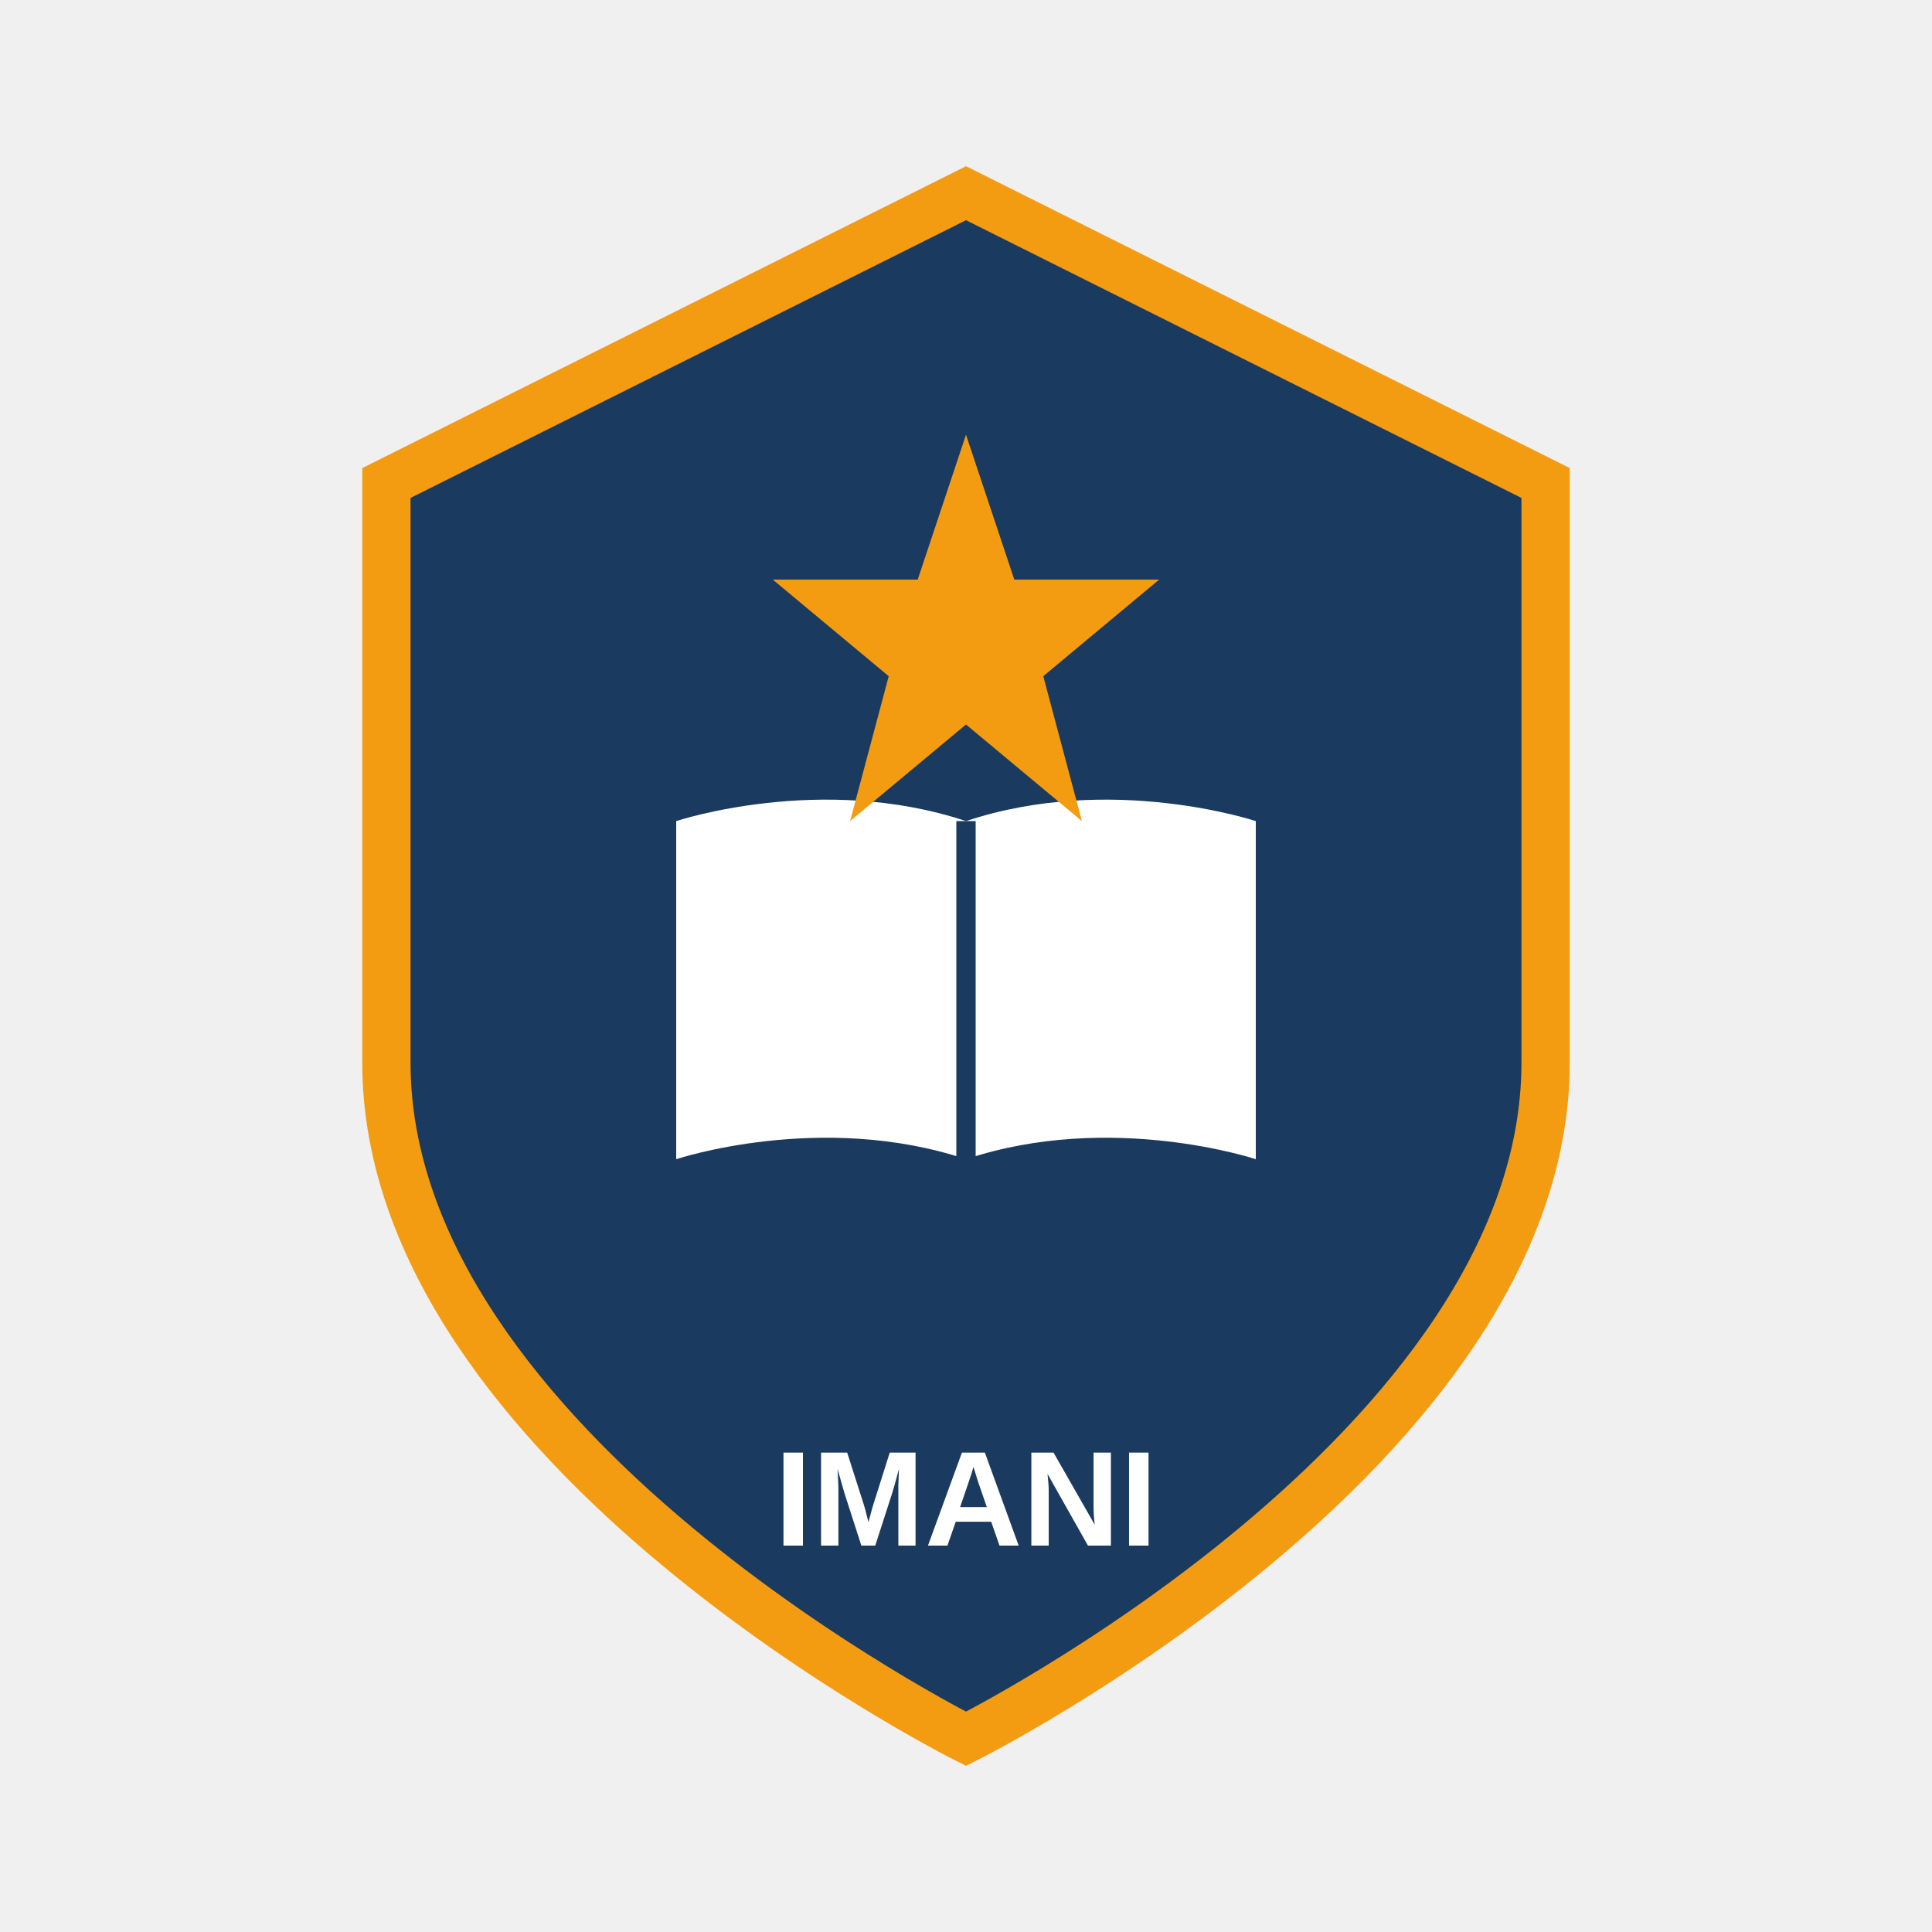
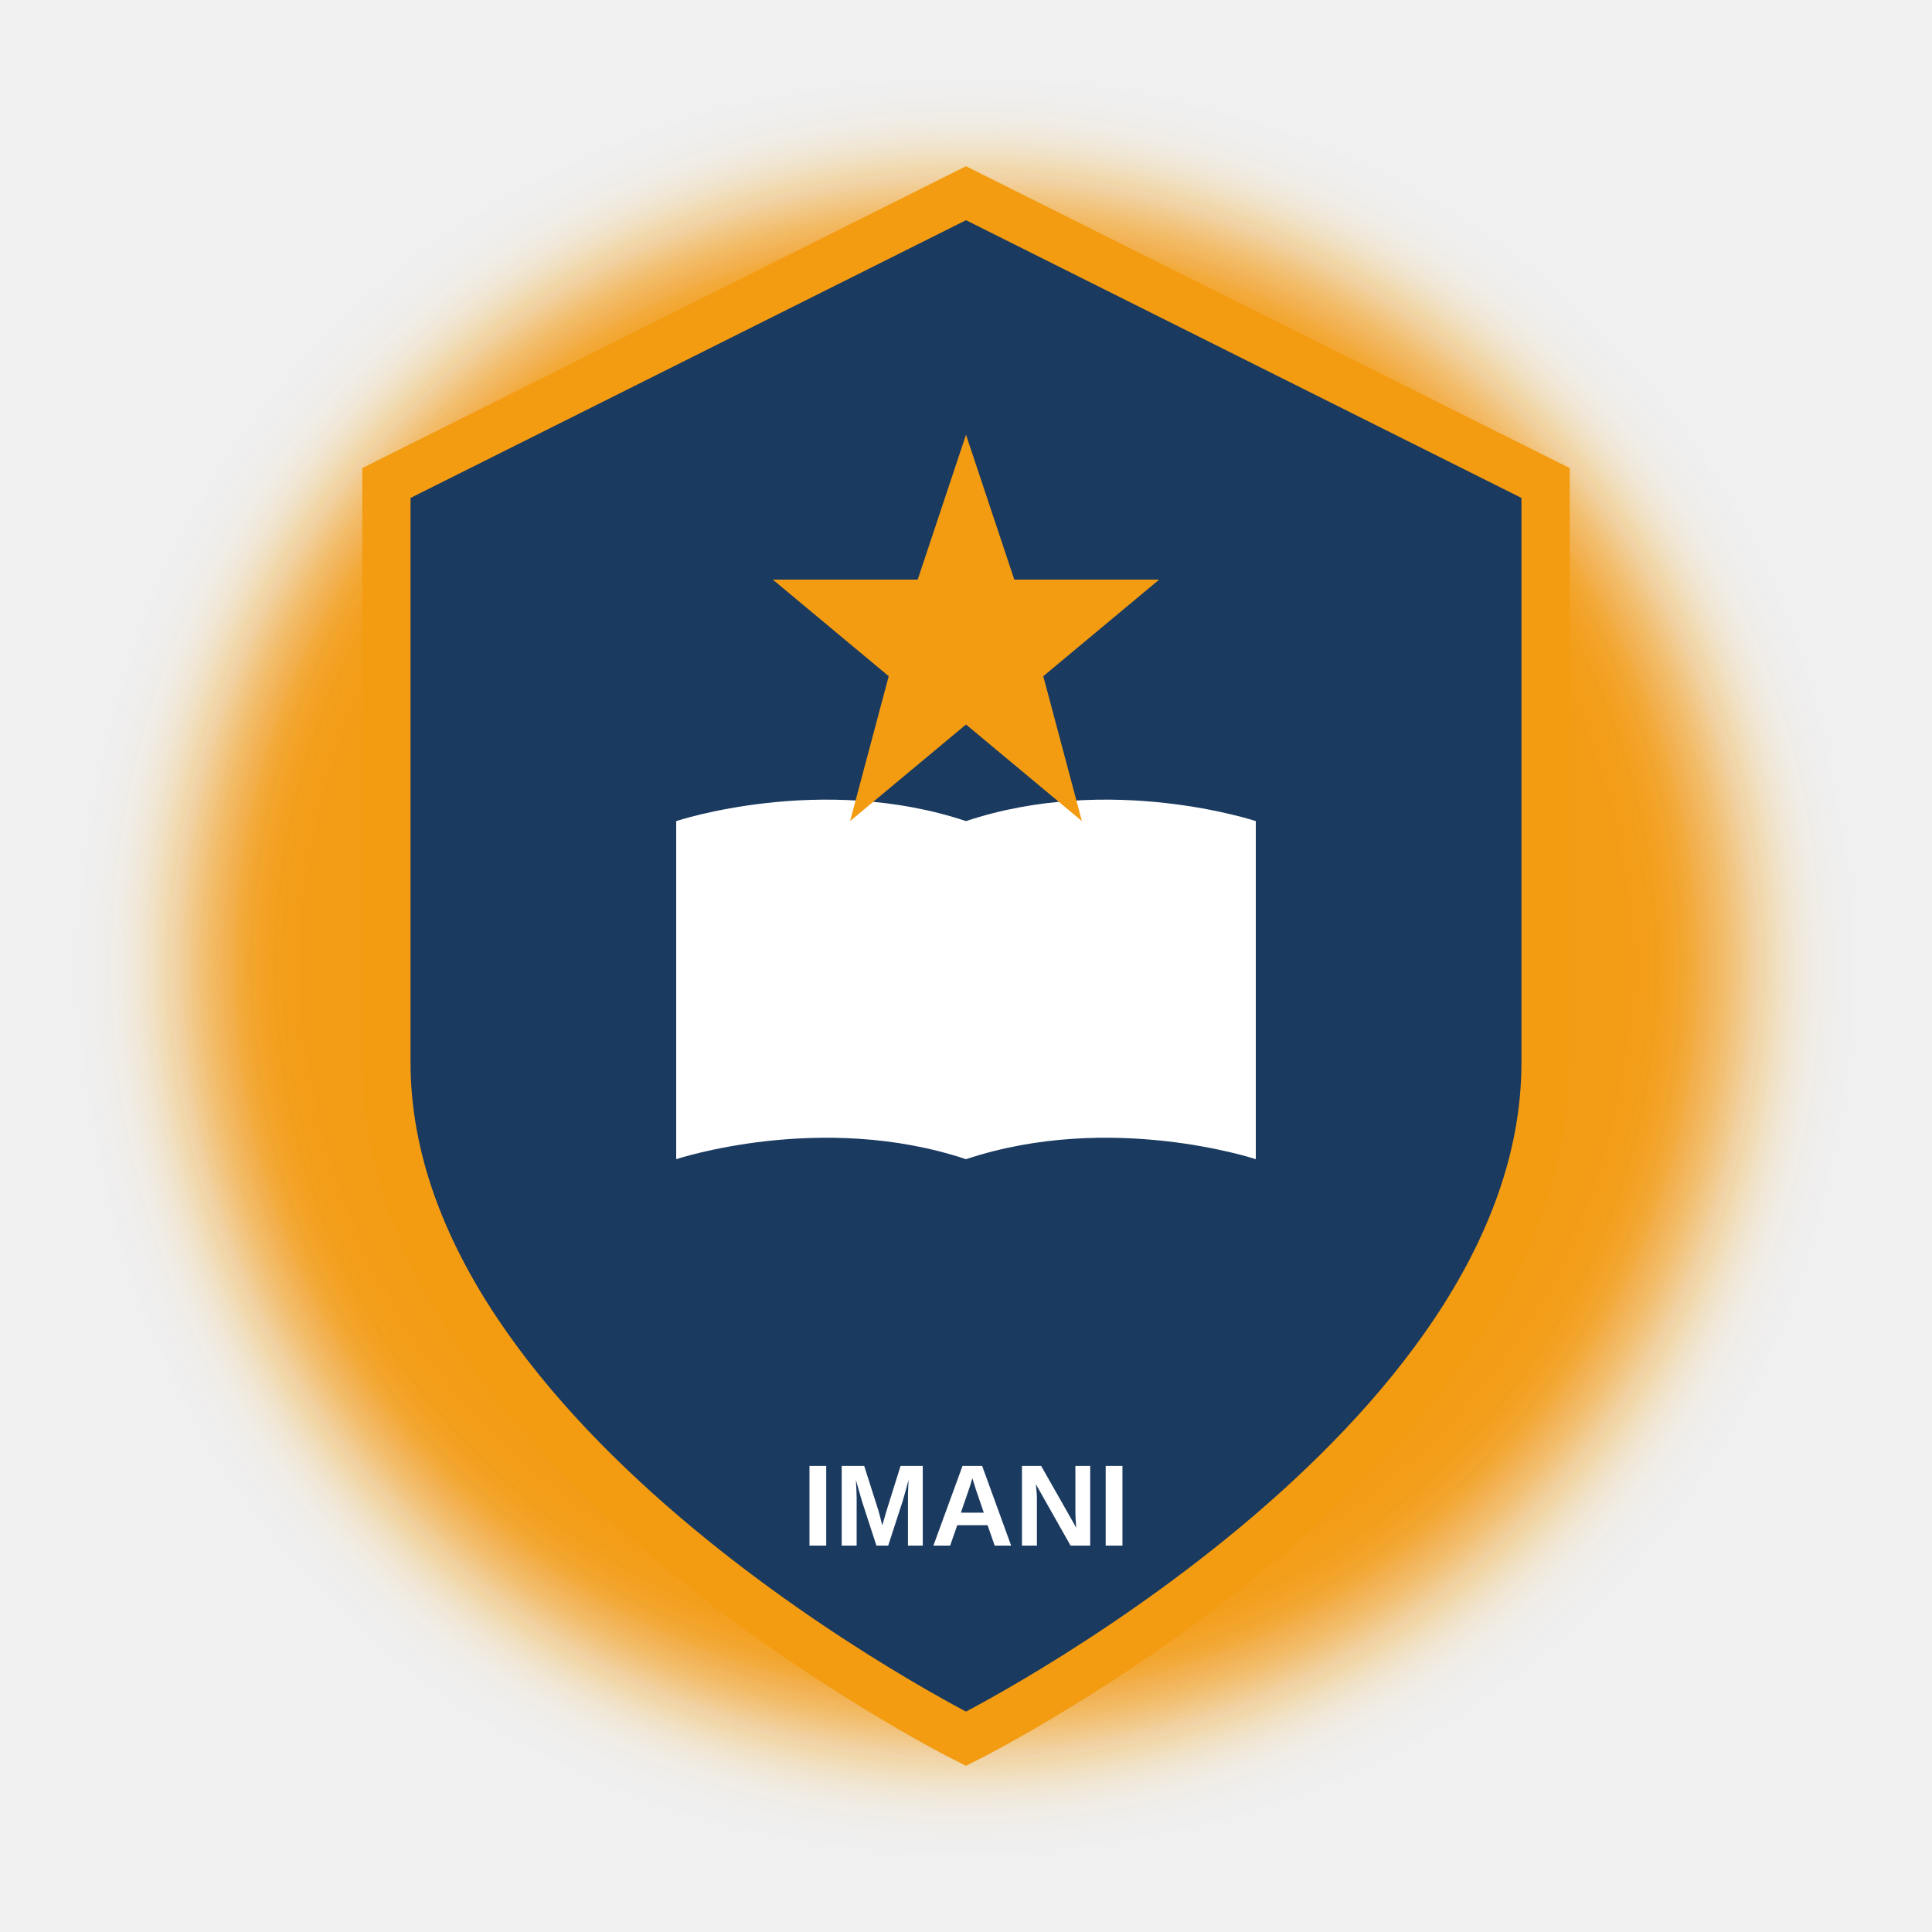
<svg xmlns="http://www.w3.org/2000/svg" width="200" height="200" viewBox="0 0 200 200">
-   <path d="M100 20 L40 50 V110 C40 150 100 180 100 180 C100 180 160 150 160 110 V50 L100 20Z" fill="#1a3a5f" stroke="#f39c12" stroke-width="5" />
-   <path d="M70 120 C70 120 85 115 100 120 C115 115 130 120 130 120 V85 C130 85 115 80 100 85 C85 80 70 85 70 85 V120" fill="white" />
-   <line x1="100" y1="85" x2="100" y2="120" stroke="#1a3a5f" stroke-width="2" />
-   <polygon points="100,45 105,60 120,60 108,70 112,85 100,75 88,85 92,70 80,60 95,60" fill="#f39c12" />
-   <text x="100" y="160" font-family="Poppins, Arial" font-size="14" fill="white" text-anchor="middle" font-weight="bold">IMANI</text>
+   <style>
+     @keyframes float { 0% { transform: translateY(0px); } 50% { transform: translateY(-10px); } 100% { transform: translateY(0px); } }
+     @keyframes pulse { 0% { opacity: 0.5; } 50% { opacity: 1; } 100% { opacity: 0.5; } }
+     .floating { animation: float 3s ease-in-out infinite; }
+     .glow { animation: pulse 2s ease-in-out infinite; fill: #f39c12; filter: blur(5px); }
+   </style>
+   <circle class="glow" cx="100" cy="100" r="80" />
+   <g class="floating">
+     <path d="M100 20 L40 50 V110 C40 150 100 180 100 180 C100 180 160 150 160 110 V50 L100 20Z" fill="#1a3a5f" stroke="#f39c12" stroke-width="5" />
+     <path d="M70 120 C70 120 85 115 100 120 C115 115 130 120 130 120 V85 C130 85 115 80 100 85 C85 80 70 85 70 85 V120" fill="white" />
+     <polygon points="100,45 105,60 120,60 108,70 112,85 100,75 88,85 92,70 80,60 95,60" fill="#f39c12" />
+     <text x="100" y="160" font-family="Arial" font-size="12" fill="white" text-anchor="middle" font-weight="bold">IMANI</text>
+   </g>
</svg>
